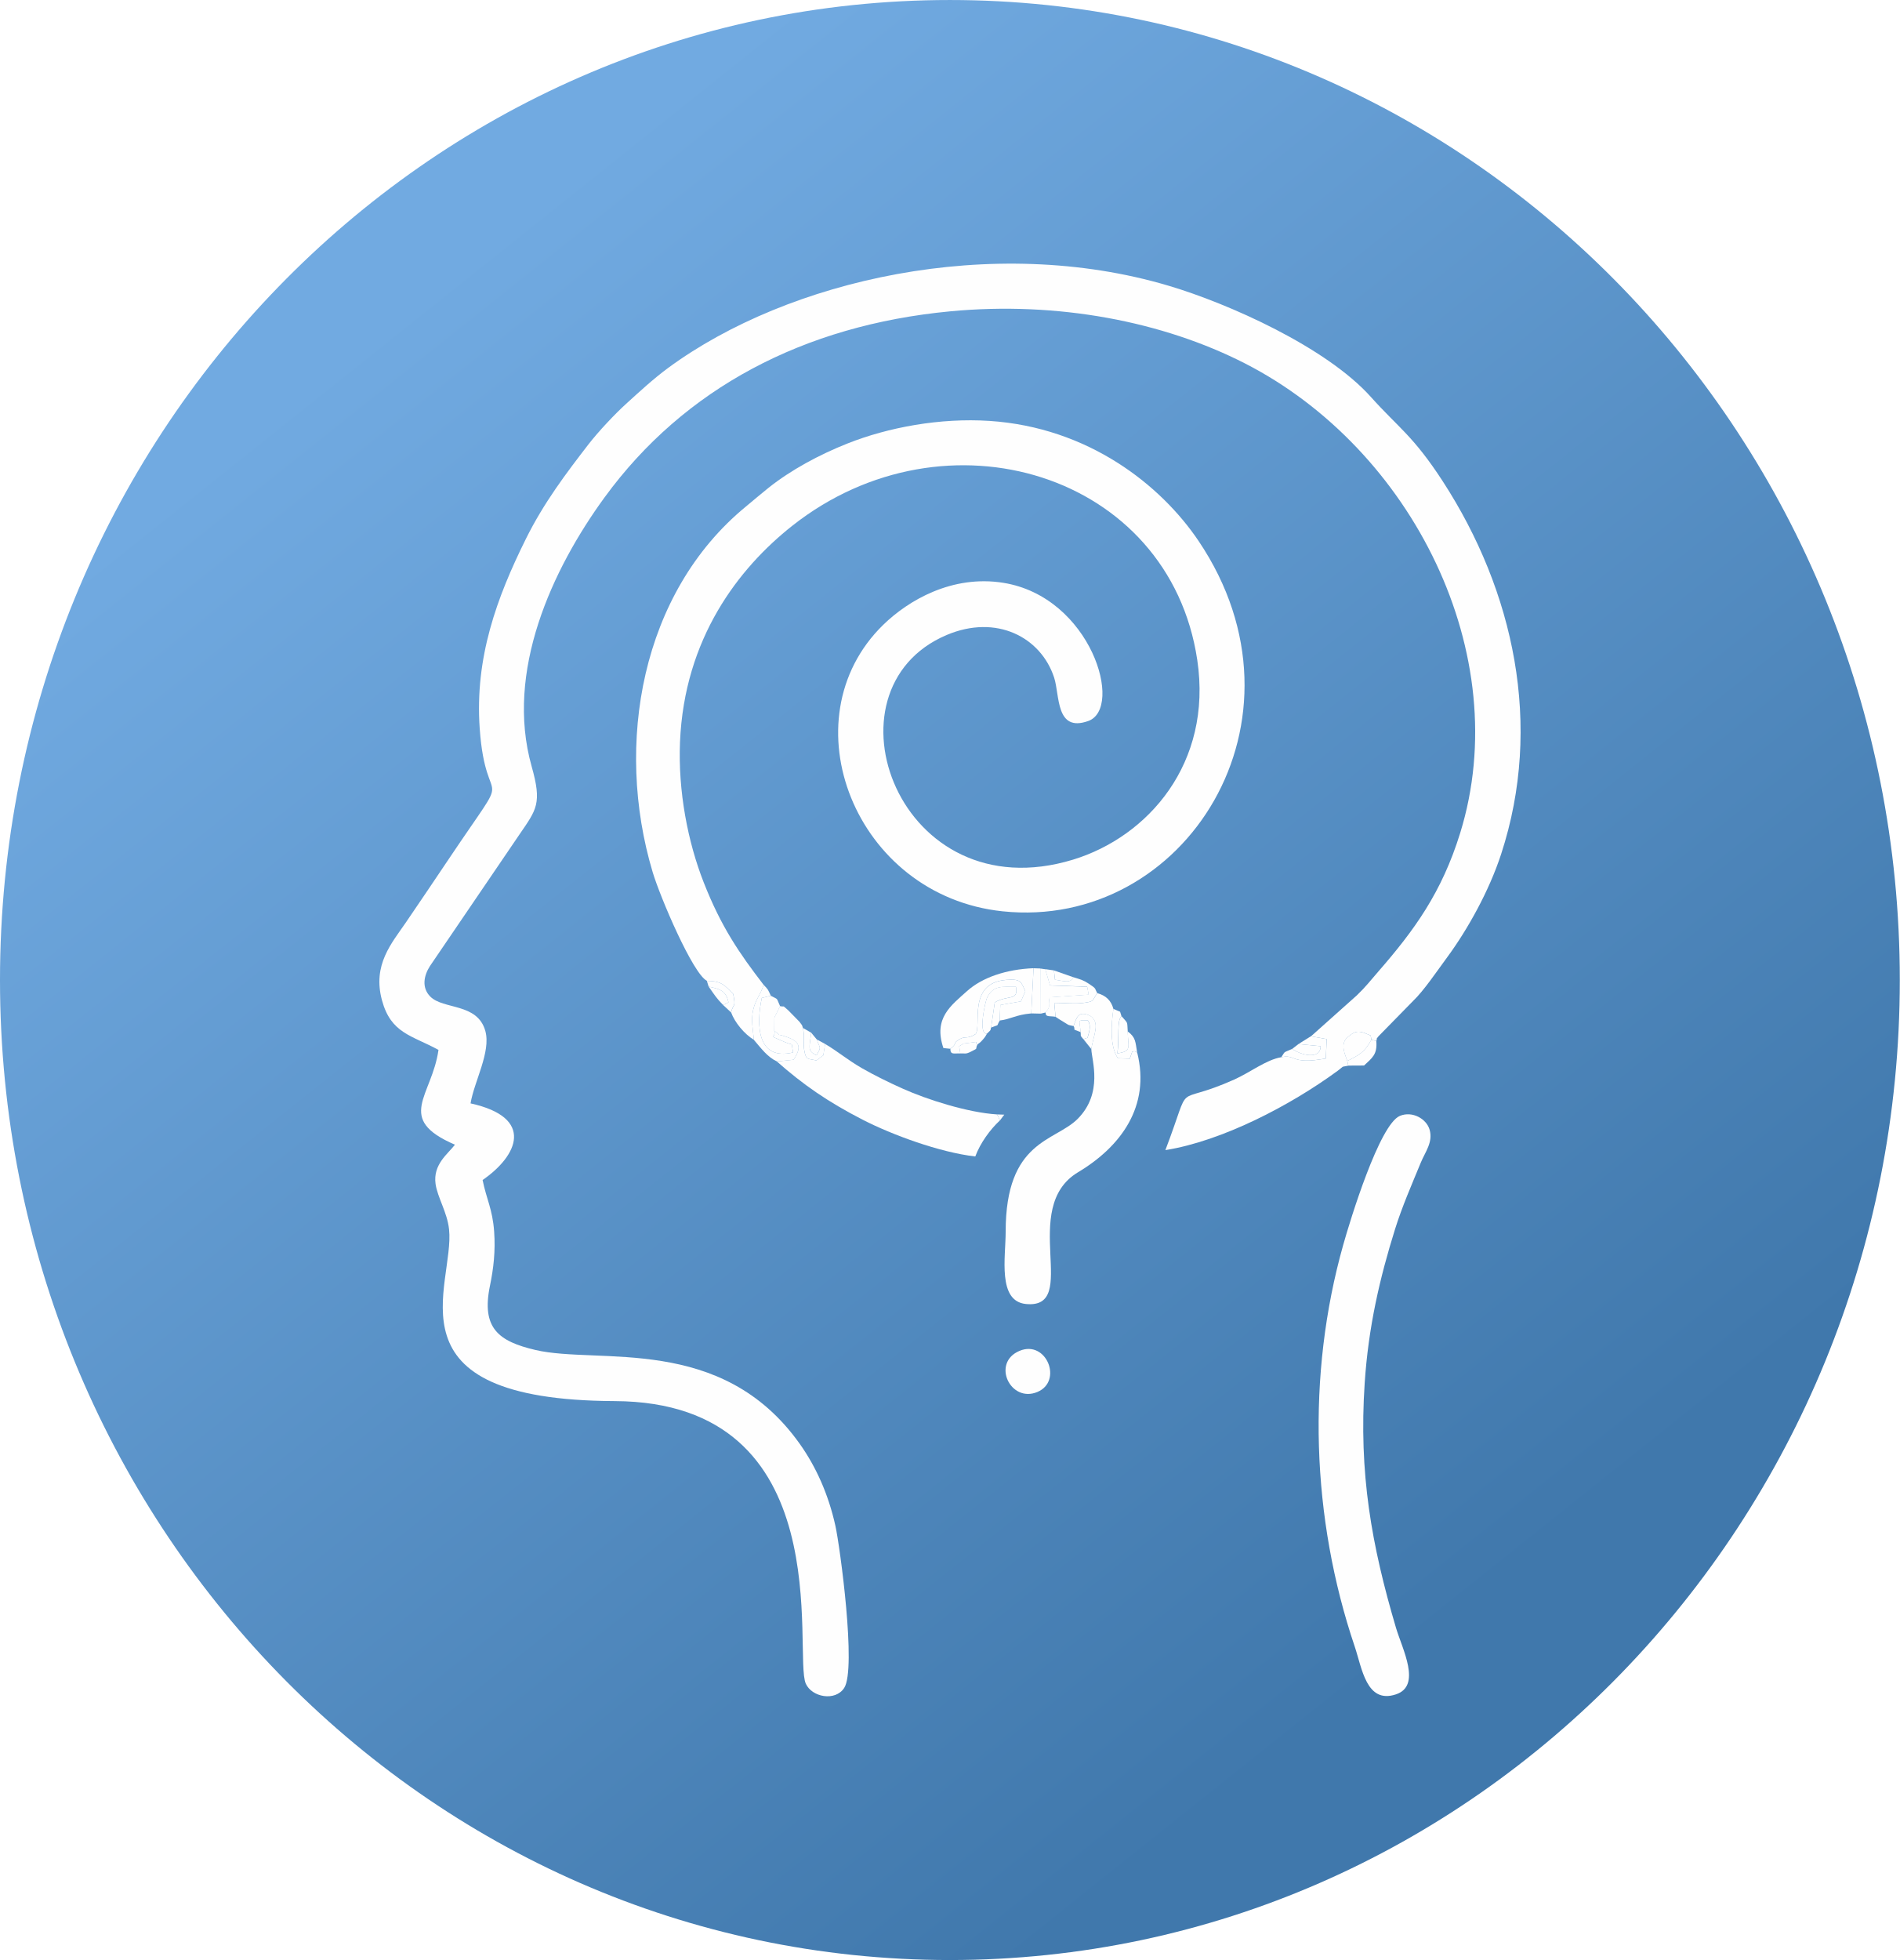
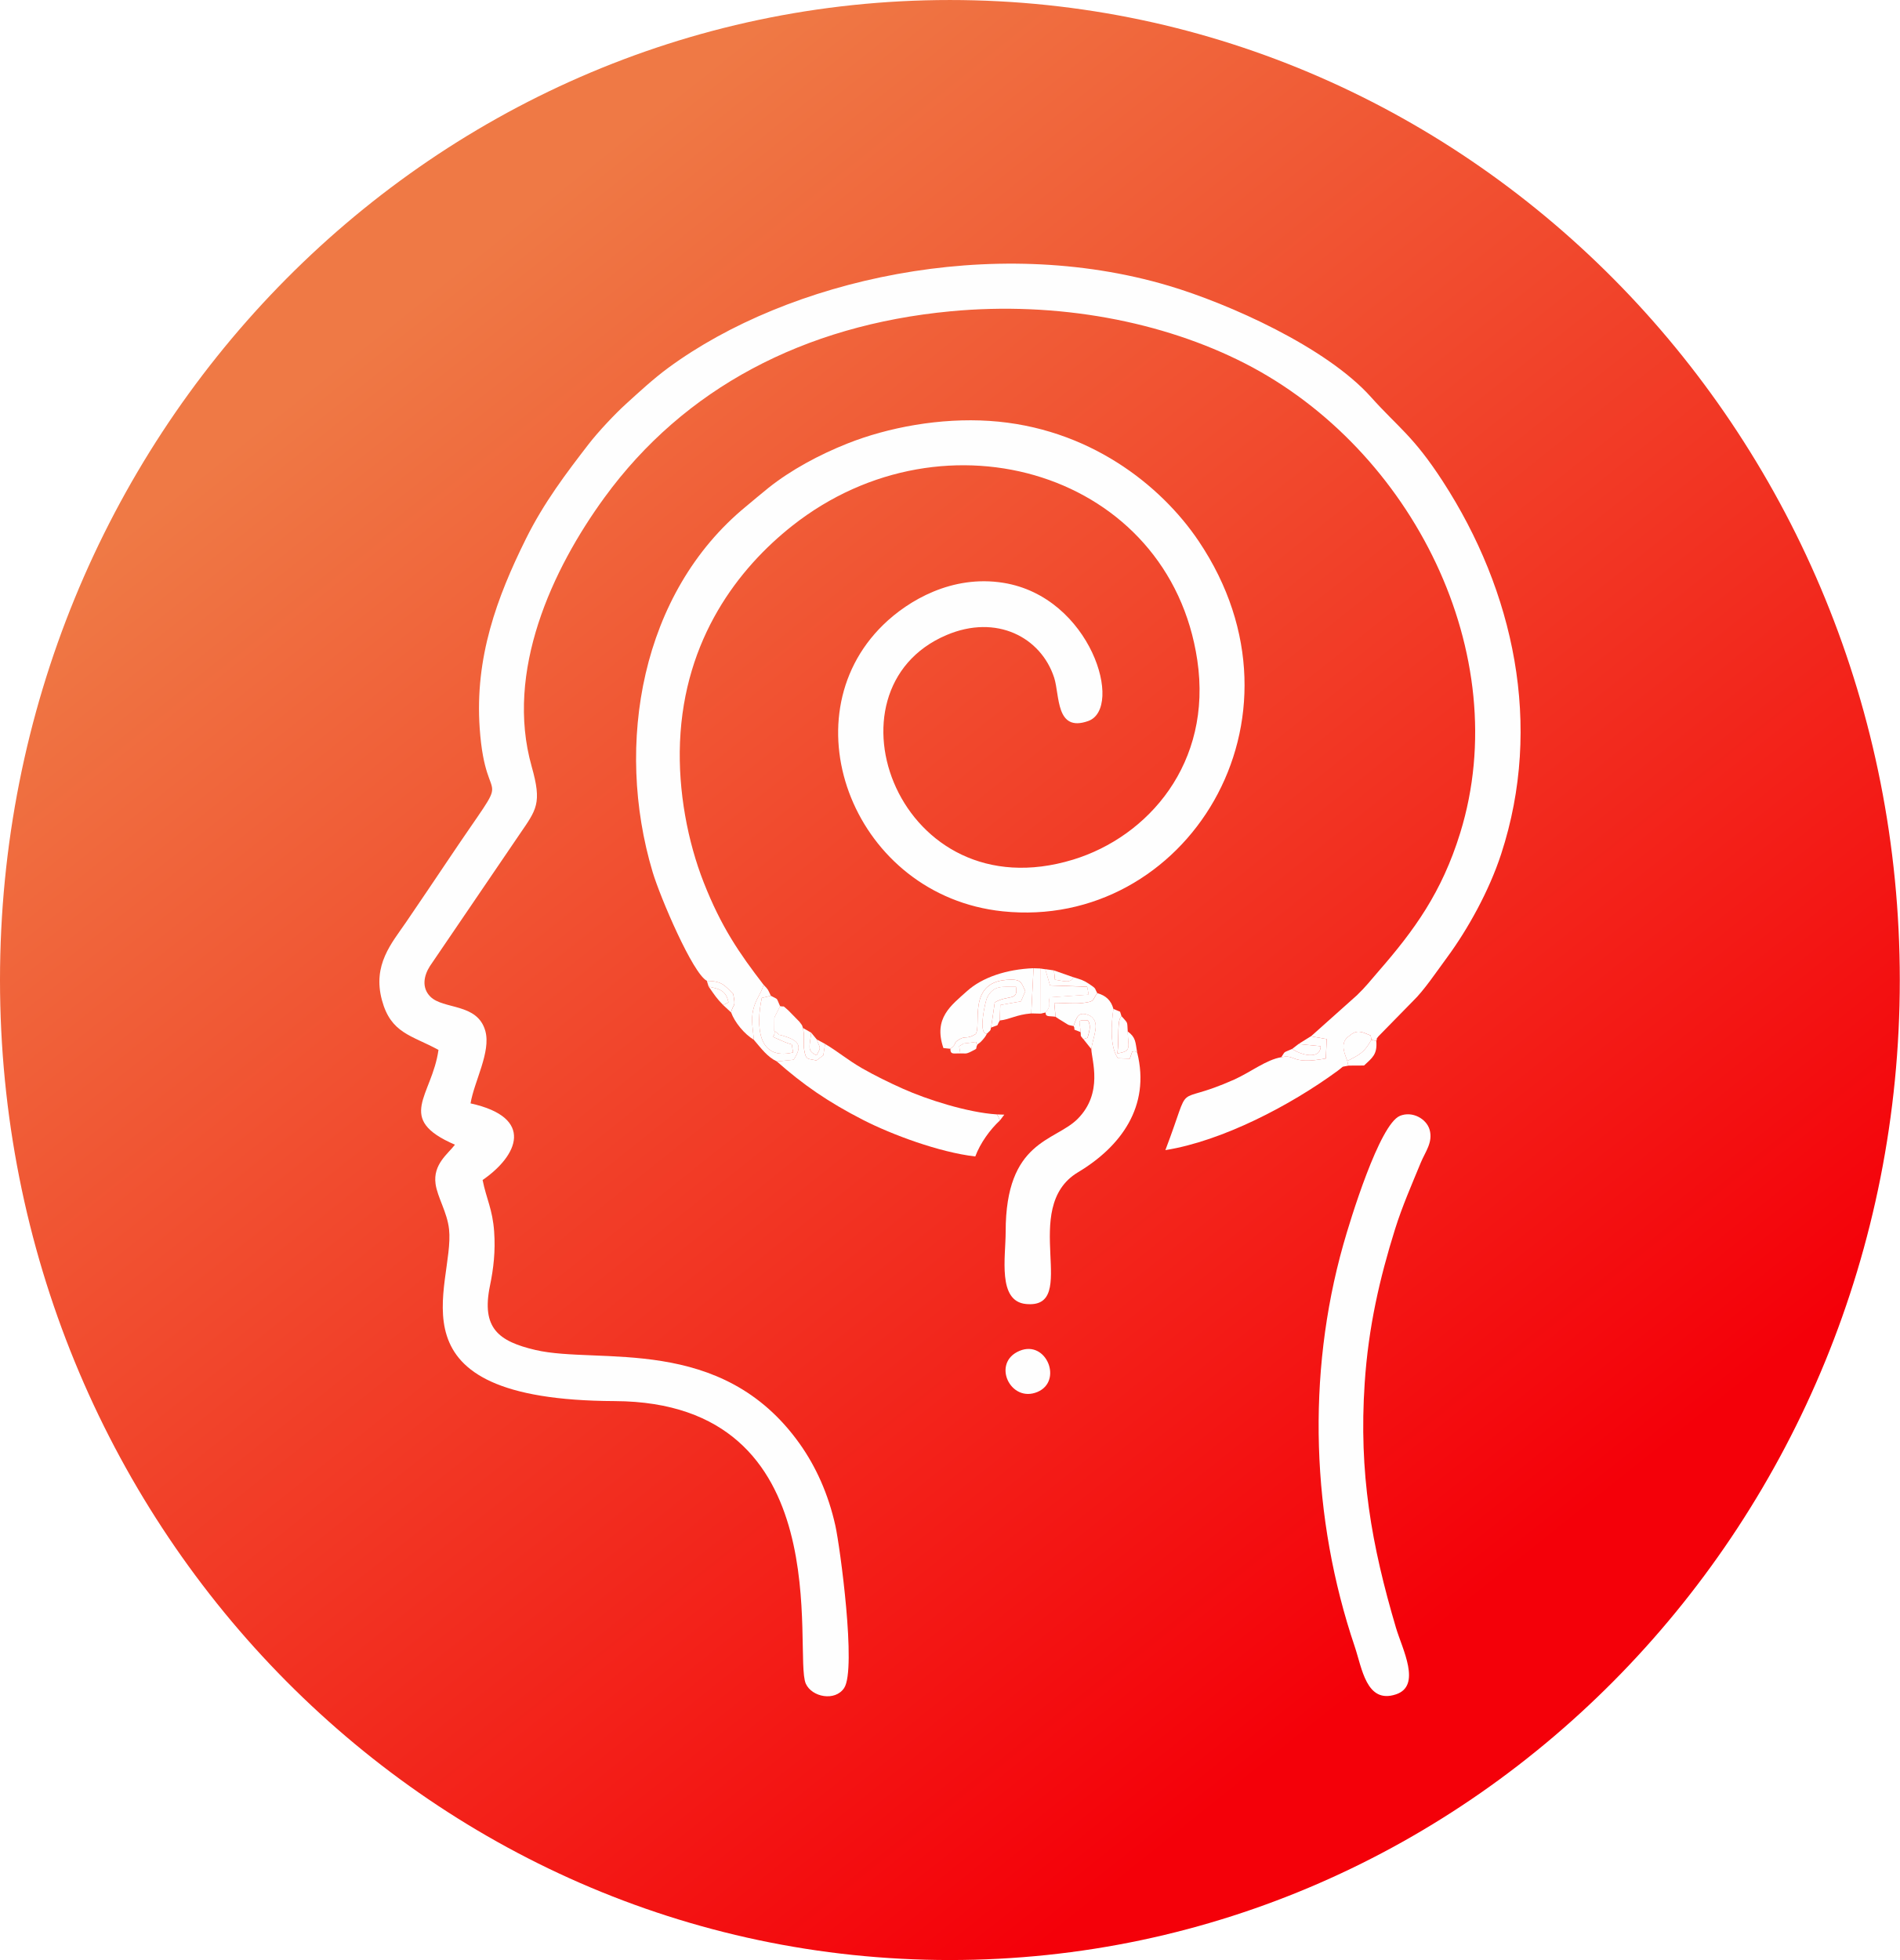
<svg xmlns="http://www.w3.org/2000/svg" xml:space="preserve" width="59.865" height="61.747" fill-rule="evenodd" clip-rule="evenodd" image-rendering="optimizeQuality" shape-rendering="geometricPrecision" text-rendering="geometricPrecision" viewBox="0 0 424.53 437.87">
  <defs>
    <linearGradient id="a" x1="96.12" x2="330.27" y1="64.08" y2="357.45" gradientUnits="userSpaceOnUse">
-       <stop offset="0" stop-color="#71aae1" />
-       <stop offset="1" stop-color="#4078ac" />
+       <stop offset="0" stop-color="#EF7945" />
+       <stop offset="1" stop-color="#F40009" />
    </linearGradient>
  </defs>
  <ellipse cx="212.26" cy="218.94" fill="url(#a)" rx="212.26" ry="218.94" />
  <g fill="#fefefe">
    <path d="m292.93 231.51 3.52.62-.17 4.34c-1.57.26-3.38.58-5.16.43-2.43-.2-2.43-1.22-4.79-.72-3.38.56-6.93 3.38-10.54 5-14.25 6.36-9.05-.84-15.38 15.76 12.71-2.03 27.93-9.97 38.47-17.7 1.74-1.28.51-.75 2.4-1.17l-.21-1.03c-.42-1.36-1.8-3.82.15-5.4.12-.1.61-.49.75-.58 1.66-1.16 2.82-.28 4.32.28l.16.96 1.11.24c.27-.76-.25-.14.47-1.03l7.72-7.88c2.41-2.3 5.27-6.57 7.68-9.84 4.48-6.09 9.29-14.66 12.01-22.99 9.41-28.81 2.84-58.77-13.01-83.22-6.65-10.25-9.91-11.99-16.1-18.9-9.98-11.14-31.78-20.86-45.17-24.84-39.48-11.73-85.03-1.37-111.84 18.34-3.36 2.47-6.65 5.53-9.44 8.06-2.46 2.23-6.17 6.16-8.41 9.06-4.9 6.36-9.93 12.96-13.96 21.09-6.5 13.11-11.43 26.52-10.32 42.31 1.41 20.15 8.32 6.5-6.9 29.19-3.21 4.78-6.3 9.36-9.58 14.17-3.17 4.64-7.51 9.46-5.36 17.39 2.01 7.43 6.6 7.81 12.63 11.1-1.45 10.37-9.8 15.37 3.68 21.18-1.51 2.01-4.95 4.36-4.33 8.77.42 2.99 2.6 6.32 3.01 10.11 1.38 12.58-15.01 38.18 37 38.4 50.69.21 39.83 56.69 42.72 63.13 1.35 3.01 6.57 4.03 8.58.95 2.77-4.23-.94-31.61-1.97-36.24-1.58-7.12-4.38-13.25-7.97-18.3-17.51-24.63-44.95-17.66-59.06-20.96-8.27-1.94-12.1-4.89-10.16-14.33.81-3.9 1.25-7.77.94-12.11-.36-5.03-1.71-7.21-2.58-11.53 7.84-5.4 11.77-13.94-2.69-17.12.79-4.88 4.6-11.5 3.3-16.18-1.76-6.3-9.39-4.73-12.31-7.69-1.95-1.98-1.45-4.66-.06-6.82l19.99-29.38c3.83-5.6 5.08-6.91 2.73-15.21-5.99-21.21 4.56-44.01 16.29-60.1 17.76-24.35 44.48-38.46 77.24-41.57 23.96-2.28 47.55 2.26 65.89 11.65 37.33 19.11 60.41 64.97 48.07 104.88-4.12 13.34-10.3 21.79-18.33 31-1.81 2.07-2.73 3.33-4.75 5.27l-10.28 9.18z" />
    <path d="M157.96 219.13c3.46.03 4.04 1.1 5.89 2.93.61 3.28.11 1.8-.48 4.11.79 2.21 2.95 4.84 5.09 6.13-.18-2.29-.7-4.37-.14-6.77.57-2.39 1.62-3.23 2.31-5.52-5.46-7.09-9.49-12.97-13.38-22.87-3.55-9.03-5.75-20.35-5.3-31.34.95-23.19 13.11-38.89 25.11-48.36 34.23-27 84.26-11.73 90.48 30.03 3.43 23.04-11 39.45-27.74 44.57-38.96 11.9-57.07-37.95-28.29-50.17 11.2-4.75 21.1.52 24.04 9.5 1.29 3.95.3 12.3 7.61 9.71 8-2.83.68-27.73-18.97-30.88-11.43-1.83-21.22 3.92-26.83 9.39-21.66 21.11-6.38 60.53 26.68 64 40.79 4.28 70.66-42.79 43.82-82.69-8.46-12.58-24.69-25.42-46.76-26.87-11.01-.72-22.63 1.43-31.76 5.06-6.31 2.51-12.58 5.89-17.6 9.88-1.83 1.46-3.31 2.75-5.12 4.24-23.34 19.2-29.33 53.03-20.79 81.59 1.69 5.66 8.99 22.74 12.13 24.32zm154.86 30.16c-4.57 1.88-11.1 23.23-12.66 28.78-8.24 29.19-7.11 61.18 2.56 89.78 1.62 4.78 2.59 12.88 9.21 10.68 5.8-1.92 1.42-10.12.01-14.87-5.47-18.49-8.34-34.55-6.99-54.72.83-12.46 3.34-23.35 6.78-34.34 1.6-5.12 3.75-9.99 5.75-14.86.99-2.41 2.76-4.53 1.98-7.34-.68-2.44-3.85-4.26-6.65-3.11zm-76.95-22.13c.42.32 1.08.7 1.57 1 1.69 1.01.87.72 2.45 1.07.73-2.09 1.08-3.45 3.67-2.32 2.44 1.57.72 4.37.3 7.48.09 2.46 2.71 9.77-3.04 15.56-5.08 5.12-16.11 4.73-16.1 25.23 0 5.69-1.86 15.52 4.54 16.14 12.32 1.2-1.69-21.47 11.64-29.44 9.53-5.7 16.21-14.7 13.22-26.7-1.02-.92-1.42.65-.82-1.09l-.83 2.41-2.65-.07c-1.87-2.63-1.49-7.74-1.02-11.03-.53-1.91-1.66-2.98-3.6-3.53-1.21 1.63-.41 1.89-3.48 2.23-1.7.19-4.29-.05-6.13-.06z" />
    <path d="M173.02 230.28c2.28 1.68-.27.34 2.69 1.35 3.04 1.05 3.48 2.26 1.62 5.12l-3.74.38c5.83 5.15 11.35 9.01 19.3 13.08 6.37 3.26 16.99 7.22 25.04 8.15 1.14-3.04 3.29-5.99 5.51-8.06-.43-.81-.21-.7-.69-1.34-6.52-.41-15.64-3.33-20.98-5.73-3.18-1.42-6.33-2.97-9.18-4.6-3.1-1.78-5.48-3.8-8.22-5.41l-.4 2.54-1.54 1.15c-1.92-.47-2.33.03-2.73-2.34-.3-1.8.18-2.62-.28-4.92-.25-.54.16-.2-.79-1.4l-2.49-2.54c-1.57-1.34-.51-.66-1.85-.94-.28.68-1.23 2.41-1.27 2.61l-.02 2.9zm39.34 4.02c1.74-1.31.35-1.11 1.98-2.09 1.52-.92 1.6.08 3.67-1.2 1.38-1.86-1.89-11.41 6.81-12.1 3.41-.27 3.32.44 4.29 2.51l-.97 2.28-4.62.82-.12 3.46c2.33-.24 3.59-1.29 7.04-1.58l.51-10.1c-5.99.23-11.46 2.04-14.88 5.13-3.56 3.21-7.55 6.03-5.26 12.71l1.54.16zm15.48 67.48c-6.38 2.65-2.06 11.75 4 9.18 5.7-2.42 1.99-11.67-4-9.18" />
    <path d="M212.36 234.3c0 1.42.83.98 2.23 1.04l-.26-1.61c1.49-.79.35-.5 1.88-.7 3.59-.48 1.04-.21 2.23.3.44-.4.42-.22 1.09-.97.78-.88.65-.87 1.03-1.45-2.11.33-.36-7.35.03-8.08 1.47-2.74 3.23-2.36 6.43-2.36.59 3.24-1.72 1.72-4.73 3.47l-.82 5.62c2.1-.84 1.01-.05 1.93-1.57l.12-3.46 4.62-.82.97-2.28c-.97-2.07-.88-2.78-4.29-2.51-8.7.7-5.43 10.24-6.81 12.1-2.08 1.28-2.15.28-3.67 1.2-1.62.98-.24.77-1.98 2.09zm-39.34-4.02.02-2.9c.04-.19.99-1.93 1.27-2.61-.94-2.06-.28-1.34-2.06-2.31l-2.02.48c-1.29 6.03-1.06 14.11 7 12.18-.57-2.6.39-1.33-1.95-2.36-4.03-1.78-1.86-.57-2.25-2.48z" />
    <path d="M168.45 232.3c1.68 1.96 3.04 3.84 5.15 4.83l3.74-.38c1.85-2.86 1.42-4.08-1.62-5.12-2.96-1.02-.41.32-2.69-1.35.39 1.91-1.78.7 2.25 2.48 2.34 1.03 1.38-.24 1.95 2.36-8.06 1.93-8.29-6.15-7-12.18l2.02-.48c-.73-1.54-.5-1.28-1.62-2.45-.69 2.29-1.75 3.13-2.31 5.52-.57 2.4-.05 4.49.14 6.77zm65.19-6.11c0 1.08.74.73 2.22.96l-.28-3.12c1.84.01 4.43.25 6.13.06 3.07-.34 2.27-.59 3.48-2.23-.7-1.24-.12-.9-1.87-2.08-1.24-.83-1.91-.99-3.48-1.47-.6 1.43-2.21.84-4.11.55l-.22-2.07-1.95-.28 1.07 3.63 8.3.29.33 1.77-8.73.6c-.48 2.52.4 1.74-.9 3.37z" />
    <path d="m232.57 226.45 1.08-.26c1.3-1.62.41-.85.9-3.37l8.73-.6-.33-1.77-8.3-.29-1.07-3.63-1.13-.16.13 10.09zm-12.01 4.45c1.14-1.05.65-.69.91-1.35l.82-5.62c3.01-1.75 5.32-.24 4.73-3.47-3.2 0-4.96-.39-6.43 2.36-.39.73-2.15 8.41-.03 8.08m80.5 6.13c2.81-1.42 3.85-1.97 5.38-4.73l-.16-.96c-1.5-.56-2.66-1.44-4.32-.28-.14.1-.63.48-.75.58-1.95 1.58-.57 4.04-.15 5.4zm-10.9-3.79 4.94.48c0 3.19-4.59 1.91-6.35.61-2.17.95-1.47.43-2.43 1.85 2.36-.5 2.36.52 4.79.72 1.78.15 3.59-.17 5.16-.43l.17-4.34-3.52-.62-2.77 1.73zm-36.05 1.94c-.42-2.46-.29-3.39-2.12-4.76.05 3.53 1.03 4.42-2.3 4.91.43-3.68-.15-7.4.91-8.32l-.31-.99-1.5-.63c-.47 3.29-.85 8.4 1.02 11.03l2.65.07.83-2.41c-.6 1.75-.21.17.82 1.09zm-23.67-8.78 2.13.05-.14-10.09-1.48-.05z" />
    <path d="m301.06 237.03.21 1.03 3.53-.02c1.84-1.72 3-2.46 2.74-5.5l-1.11-.24c-1.53 2.77-2.58 3.31-5.38 4.73zm-61.17-7.81c.65 1.08-.74.47 1.58 1.35-.13-2.62-.99-2.72 1.62-2.61 0 0 .77.82.25 2.74-.47 1.74-.15.87-1.21 1.5l1.74 2.18c.42-3.11 2.14-5.92-.3-7.48-2.59-1.13-2.94.24-3.67 2.32zm12.11 1.2c-.17-2.4.12-1.64-1.39-3.41-1.06.92-.47 4.64-.91 8.32 3.33-.5 2.35-1.38 2.3-4.91m-67.62 2.8-1.88-1.02c.82 2.28 1.03 1.54-.03 3.56-2.24-1.03-1.51-1.91-1.21-5.06l-1.83-1.05c.46 2.29-.02 3.12.28 4.92.39 2.37.81 1.87 2.73 2.34l1.54-1.15zm-26.02-12.8c2.54.53 3.88.9 4.42 3.51l-1.19.6 1.77 1.64c.58-2.31 1.08-.83.48-4.11-1.85-1.83-2.43-2.9-5.89-2.93l.4 1.29zm130.39 13.91c1.76 1.31 6.34 2.59 6.35-.61l-4.94-.48z" />
    <path d="m161.59 224.53 1.19-.6c-.54-2.61-1.88-2.99-4.42-3.51 1.39 1.99 1.72 2.55 3.23 4.11m79.87 6.04c.16 1.16-.25.48.65 1.63 1.06-.62.74.24 1.21-1.5.52-1.92-.25-2.74-.25-2.74-2.6-.11-1.75-.01-1.62 2.61zm-26.88 4.77c1.18-.04 1.18.21 2.41-.41 1.83-.91.8-.43 1.44-1.61-1.19-.51 1.35-.78-2.23-.3-1.53.2-.39-.08-1.88.7l.26 1.61zm-32.08-3.14-1.24-1.5c-.3 3.15-1.03 4.03 1.21 5.06 1.06-2.02.85-1.29.03-3.56m57.35-13.88-4.33-1.52.22 2.07c1.9.29 3.51.88 4.11-.55m-16.4 31.98.96-1.28-1.65-.06c.48.64.26.53.69 1.34" />
  </g>
</svg>
